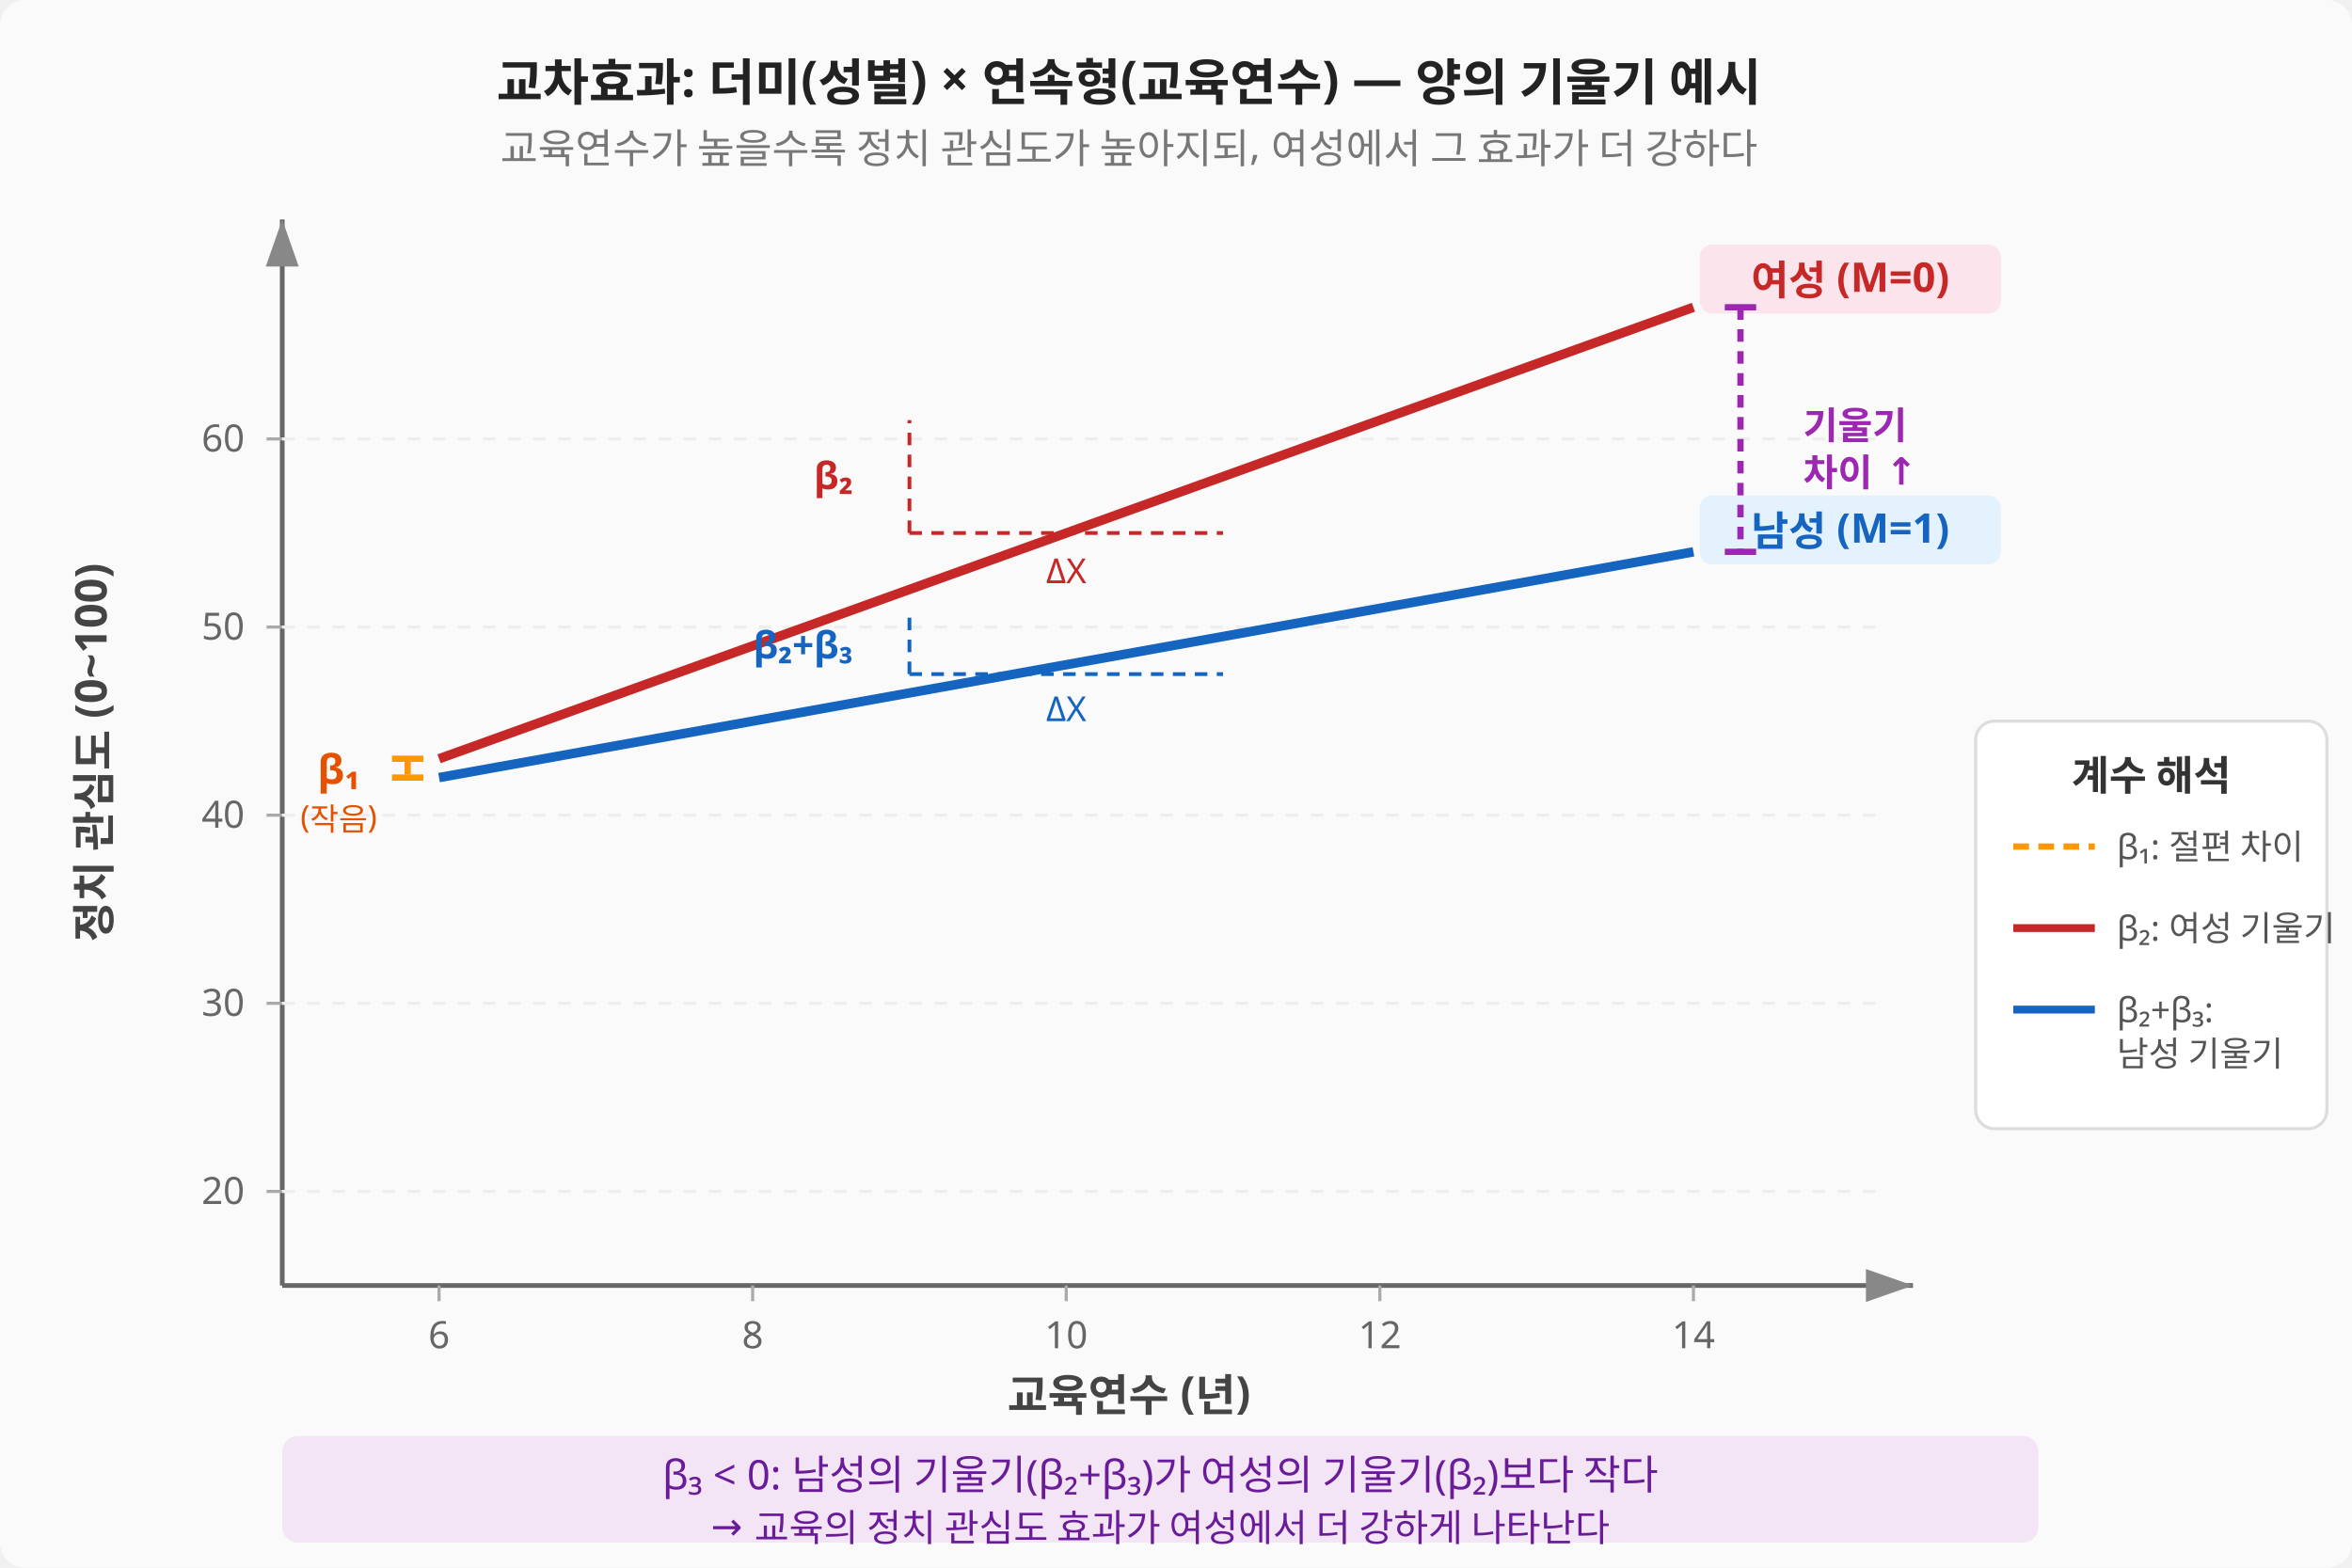
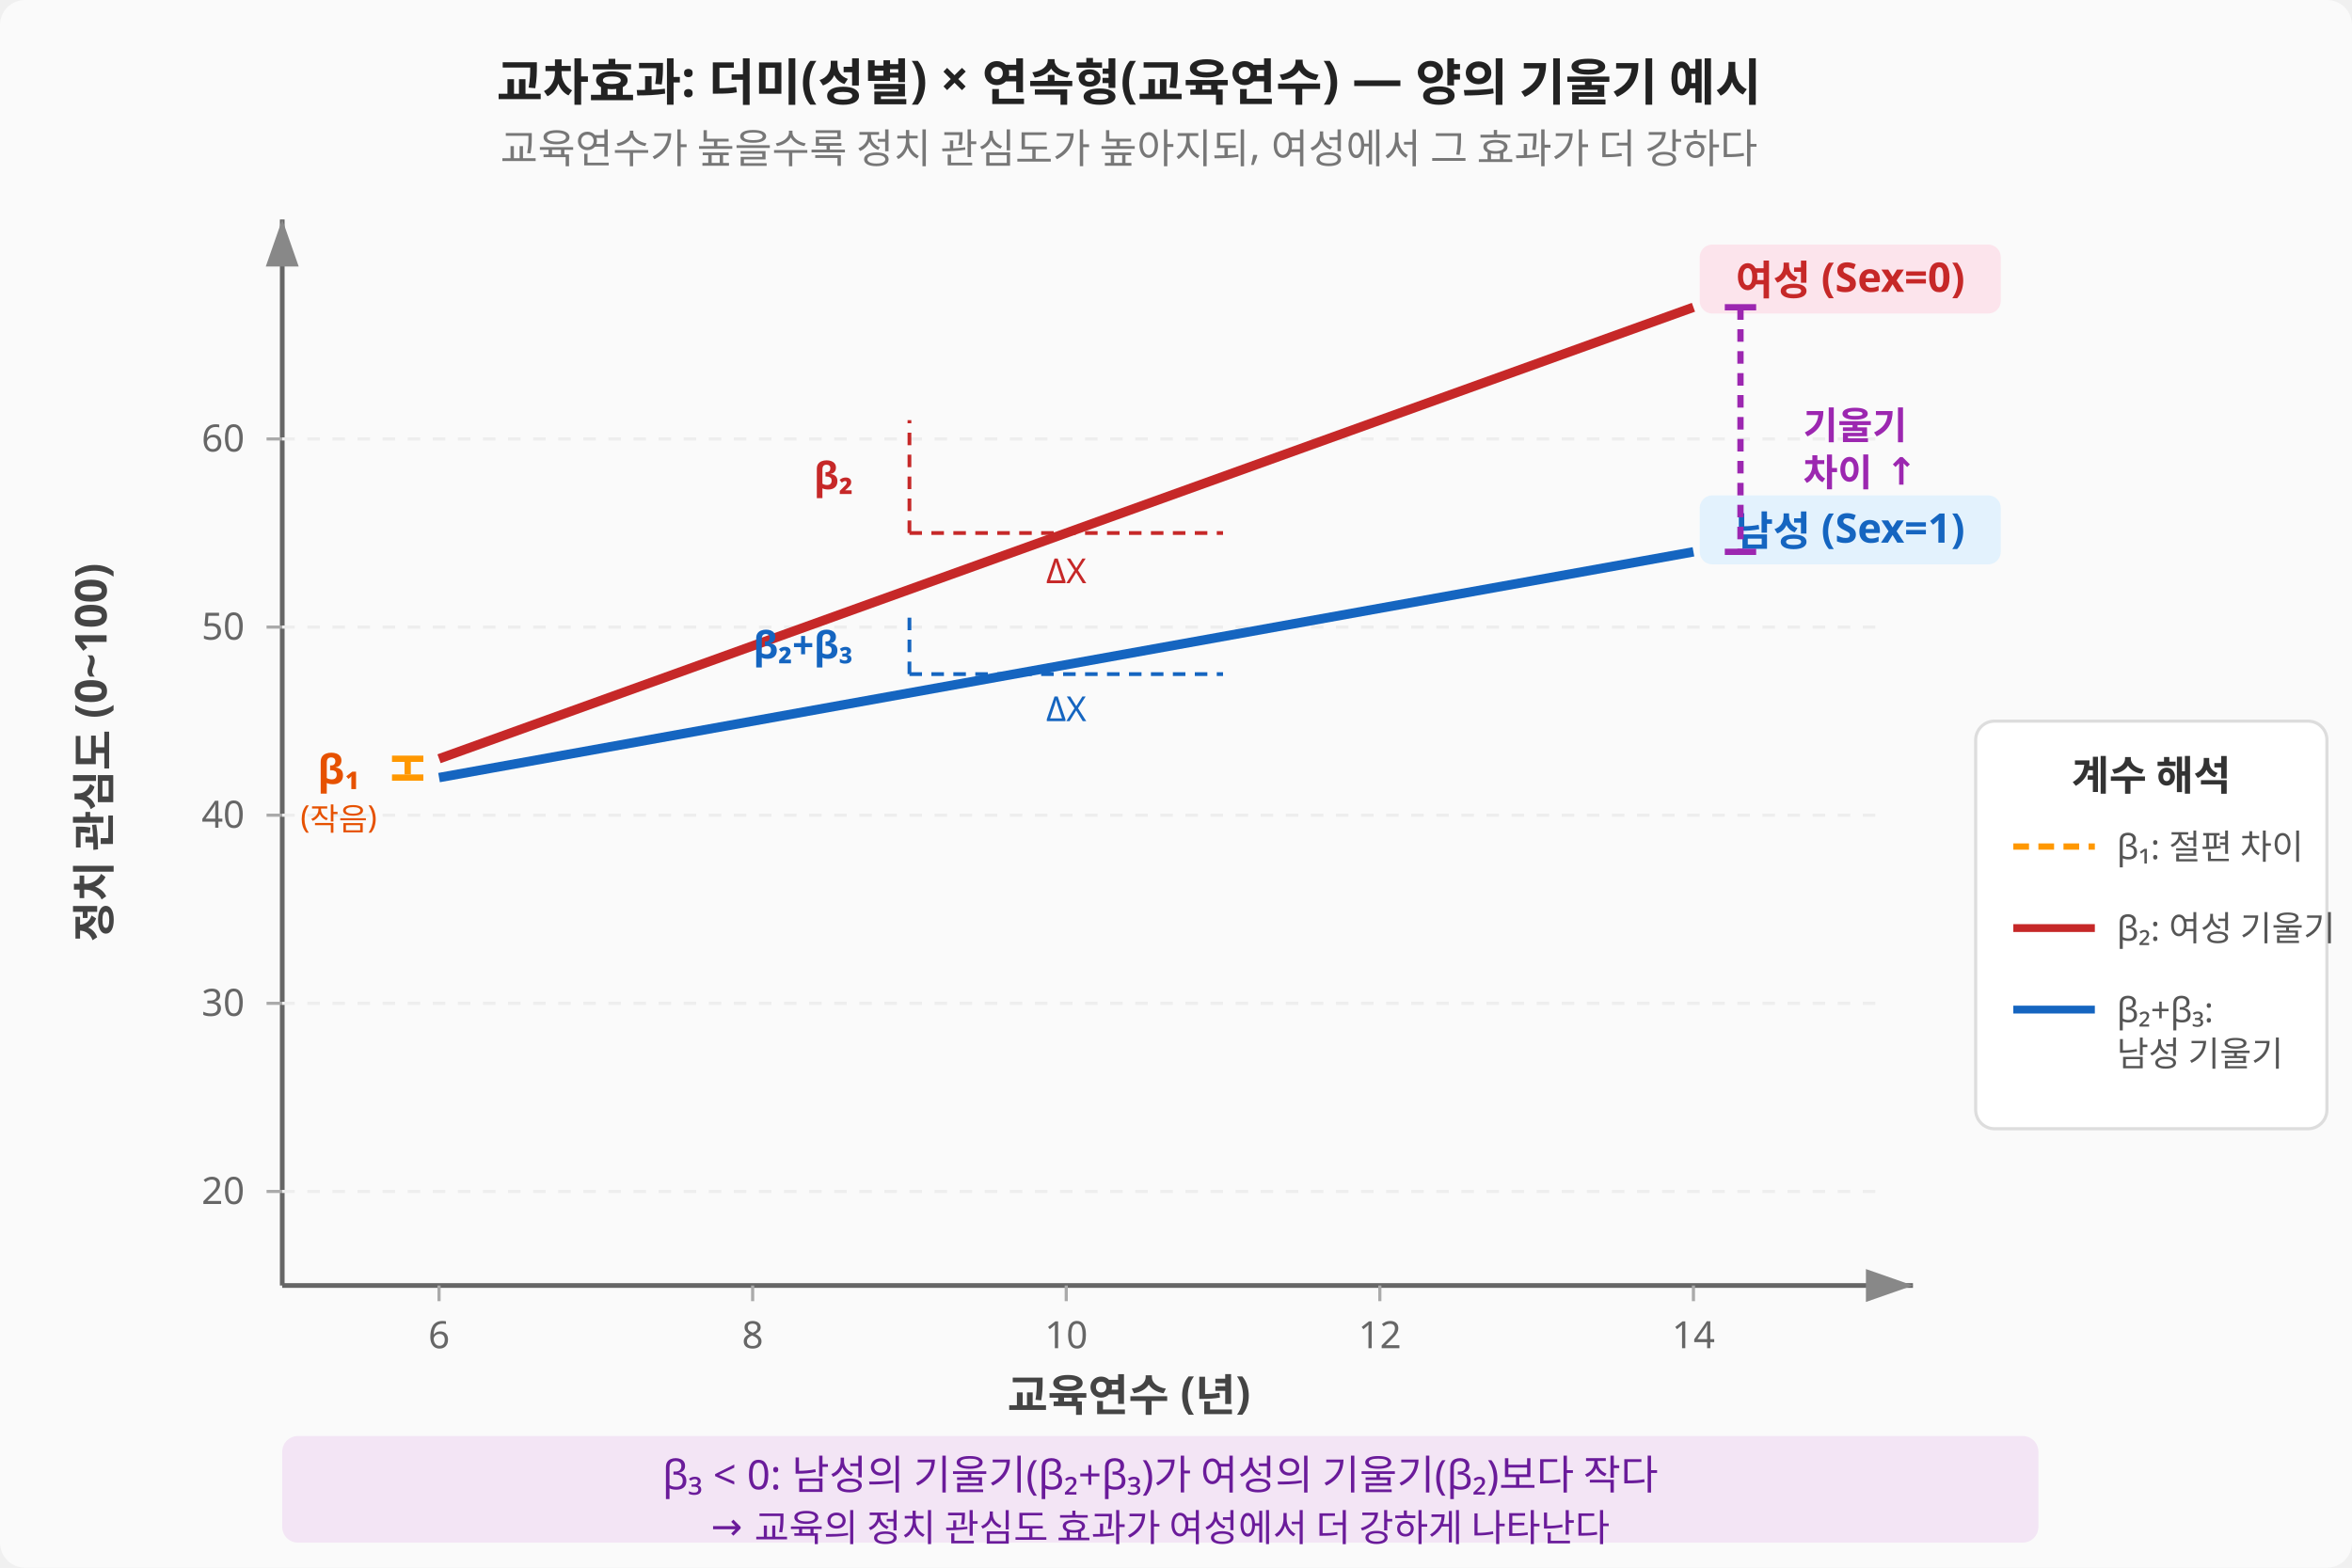
<svg xmlns="http://www.w3.org/2000/svg" viewBox="0 0 750 500" font-family="Pretendard, Apple SD Gothic Neo, Malgun Gothic, sans-serif">
  <defs>
    <marker id="arr2" markerWidth="10" markerHeight="7" refX="10" refY="3.5" orient="auto">
      <polygon points="0 0, 10 3.5, 0 7" fill="#888" />
    </marker>
  </defs>
  <rect width="750" height="500" fill="#fafafa" rx="8" />
  <text x="360" y="32" text-anchor="middle" font-size="16" font-weight="bold" fill="#222">교차효과: 더미(성별) × 연속형(교육연수) — 양의 기울기 예시</text>
  <text x="360" y="52" text-anchor="middle" font-size="13" fill="#777">교육연수가 높을수록 정치 관심도가 높아지되, 여성에서 그 효과가 더 강하다</text>
  <line x1="90" y1="410" x2="610" y2="410" stroke="#666" stroke-width="1.5" marker-end="url(#arr2)" />
  <line x1="90" y1="410" x2="90" y2="70" stroke="#666" stroke-width="1.5" marker-end="url(#arr2)" />
  <text x="360" y="450" text-anchor="middle" font-size="14" font-weight="bold" fill="#444">교육연수 (년)</text>
  <text x="35" y="240" text-anchor="middle" font-size="14" font-weight="bold" fill="#444" transform="rotate(-90, 35, 240)">정치 관심도 (0~100)</text>
  <line x1="85" y1="380" x2="90" y2="380" stroke="#aaa" />
  <text x="78" y="384" text-anchor="end" font-size="12" fill="#666">20</text>
  <line x1="85" y1="320" x2="90" y2="320" stroke="#aaa" />
  <text x="78" y="324" text-anchor="end" font-size="12" fill="#666">30</text>
  <line x1="85" y1="260" x2="90" y2="260" stroke="#aaa" />
  <text x="78" y="264" text-anchor="end" font-size="12" fill="#666">40</text>
  <line x1="85" y1="200" x2="90" y2="200" stroke="#aaa" />
  <text x="78" y="204" text-anchor="end" font-size="12" fill="#666">50</text>
  <line x1="85" y1="140" x2="90" y2="140" stroke="#aaa" />
  <text x="78" y="144" text-anchor="end" font-size="12" fill="#666">60</text>
  <line x1="140" y1="410" x2="140" y2="415" stroke="#aaa" />
  <text x="140" y="430" text-anchor="middle" font-size="12" fill="#666">6</text>
  <line x1="240" y1="410" x2="240" y2="415" stroke="#aaa" />
  <text x="240" y="430" text-anchor="middle" font-size="12" fill="#666">8</text>
  <line x1="340" y1="410" x2="340" y2="415" stroke="#aaa" />
  <text x="340" y="430" text-anchor="middle" font-size="12" fill="#666">10</text>
  <line x1="440" y1="410" x2="440" y2="415" stroke="#aaa" />
  <text x="440" y="430" text-anchor="middle" font-size="12" fill="#666">12</text>
  <line x1="540" y1="410" x2="540" y2="415" stroke="#aaa" />
  <text x="540" y="430" text-anchor="middle" font-size="12" fill="#666">14</text>
  <line x1="90" y1="380" x2="600" y2="380" stroke="#eee" stroke-dasharray="4,4" />
  <line x1="90" y1="320" x2="600" y2="320" stroke="#eee" stroke-dasharray="4,4" />
  <line x1="90" y1="260" x2="600" y2="260" stroke="#eee" stroke-dasharray="4,4" />
  <line x1="90" y1="200" x2="600" y2="200" stroke="#eee" stroke-dasharray="4,4" />
  <line x1="90" y1="140" x2="600" y2="140" stroke="#eee" stroke-dasharray="4,4" />
  <line x1="140" y1="242" x2="540" y2="98" stroke="#c62828" stroke-width="3" />
  <line x1="140" y1="248" x2="540" y2="176" stroke="#1565c0" stroke-width="3" />
  <rect x="542" y="78" width="96" height="22" fill="#fce4ec" rx="4" />
-   <text x="590" y="94" text-anchor="middle" font-size="13" font-weight="bold" fill="#c62828">여성 (M=0)</text>
+   <text x="590" y="94" text-anchor="middle" font-size="13" font-weight="bold" fill="#c62828">여성 (Sex=0)</text>
  <rect x="542" y="158" width="96" height="22" fill="#e3f2fd" rx="4" />
-   <text x="590" y="174" text-anchor="middle" font-size="13" font-weight="bold" fill="#1565c0">남성 (M=1)</text>
+   <text x="590" y="174" text-anchor="middle" font-size="13" font-weight="bold" fill="#1565c0">남성 (Sex=1)</text>
  <line x1="130" y1="242" x2="130" y2="248" stroke="#ff9800" stroke-width="2" stroke-dasharray="5,3" />
  <line x1="125" y1="242" x2="135" y2="242" stroke="#ff9800" stroke-width="2" />
  <line x1="125" y1="248" x2="135" y2="248" stroke="#ff9800" stroke-width="2" />
  <text x="108" y="250" text-anchor="middle" font-size="13" font-weight="bold" fill="#e65100">β₁</text>
  <text x="108" y="264" text-anchor="middle" font-size="10" fill="#e65100">(작음)</text>
  <line x1="290" y1="170" x2="390" y2="170" stroke="#c62828" stroke-width="1.2" stroke-dasharray="4,3" />
  <line x1="290" y1="170" x2="290" y2="134" stroke="#c62828" stroke-width="1.2" stroke-dasharray="4,3" />
  <text x="340" y="186" text-anchor="middle" font-size="11" fill="#c62828">ΔX</text>
  <text x="272" y="156" font-size="12" font-weight="bold" fill="#c62828" text-anchor="end">β₂</text>
  <line x1="290" y1="215" x2="390" y2="215" stroke="#1565c0" stroke-width="1.2" stroke-dasharray="4,3" />
  <line x1="290" y1="215" x2="290" y2="197" stroke="#1565c0" stroke-width="1.2" stroke-dasharray="4,3" />
  <text x="340" y="230" text-anchor="middle" font-size="11" fill="#1565c0">ΔX</text>
  <text x="272" y="210" font-size="12" font-weight="bold" fill="#1565c0" text-anchor="end">β₂+β₃</text>
  <line x1="555" y1="98" x2="555" y2="176" stroke="#9c27b0" stroke-width="2" stroke-dasharray="4,3" />
  <line x1="550" y1="98" x2="560" y2="98" stroke="#9c27b0" stroke-width="2" />
  <line x1="550" y1="176" x2="560" y2="176" stroke="#9c27b0" stroke-width="2" />
  <text x="575" y="140" font-size="12" font-weight="bold" fill="#9c27b0">기울기</text>
  <text x="575" y="155" font-size="12" font-weight="bold" fill="#9c27b0">차이 ↑</text>
  <rect x="630" y="230" width="112" height="130" fill="white" rx="6" stroke="#ddd" stroke-width="1" />
  <text x="686" y="252" text-anchor="middle" font-size="13" font-weight="bold" fill="#333">계수 해석</text>
  <line x1="642" y1="270" x2="668" y2="270" stroke="#ff9800" stroke-width="2" stroke-dasharray="5,3" />
  <text x="675" y="274" font-size="11" fill="#555">β₁: 절편 차이</text>
  <line x1="642" y1="296" x2="668" y2="296" stroke="#c62828" stroke-width="2.5" />
  <text x="675" y="300" font-size="11" fill="#555">β₂: 여성 기울기</text>
  <line x1="642" y1="322" x2="668" y2="322" stroke="#1565c0" stroke-width="2.5" />
  <text x="675" y="326" font-size="11" fill="#555">β₂+β₃:</text>
  <text x="675" y="340" font-size="11" fill="#555">남성 기울기</text>
  <rect x="90" y="458" width="560" height="34" fill="#f3e5f5" rx="5" />
  <text x="370" y="475" text-anchor="middle" font-size="13" fill="#6a1b9a">β₃ &lt; 0: 남성의 기울기(β₂+β₃)가 여성의 기울기(β₂)보다 작다</text>
  <text x="370" y="491" text-anchor="middle" font-size="12" fill="#6a1b9a">→ 교육의 정치 관심도 효과가 여성에서 더 강하게 나타난다</text>
</svg>
